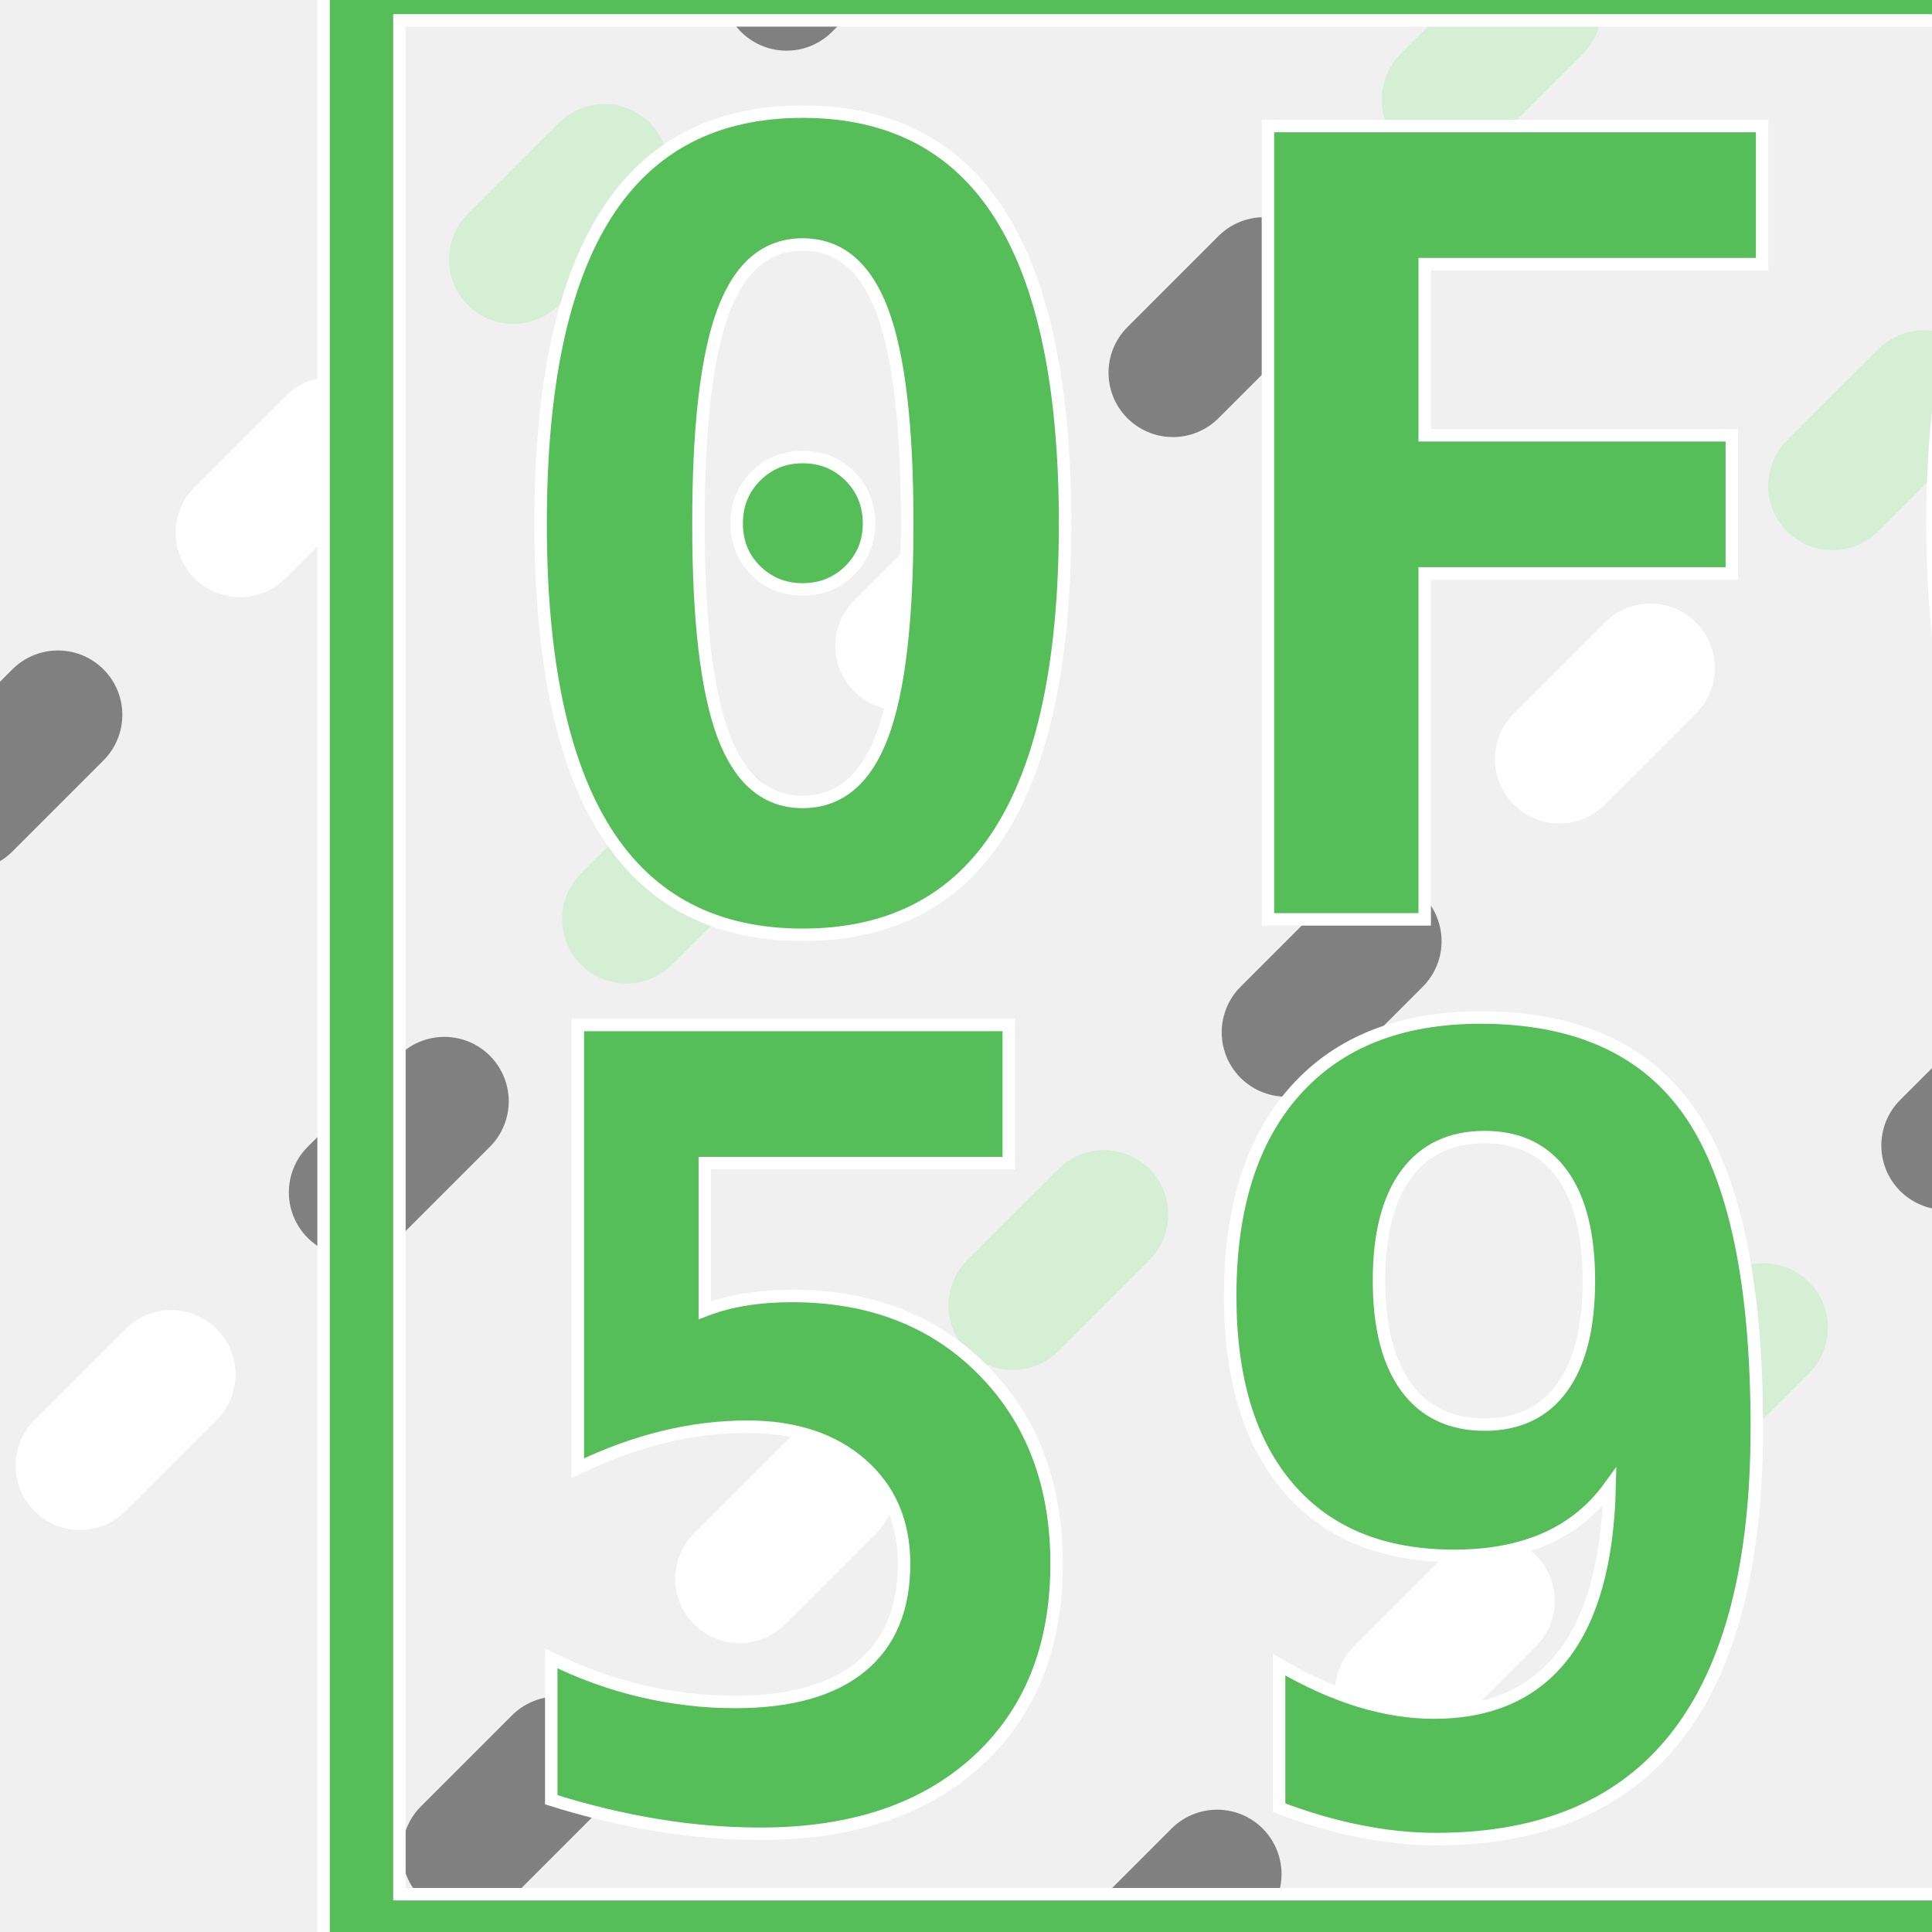
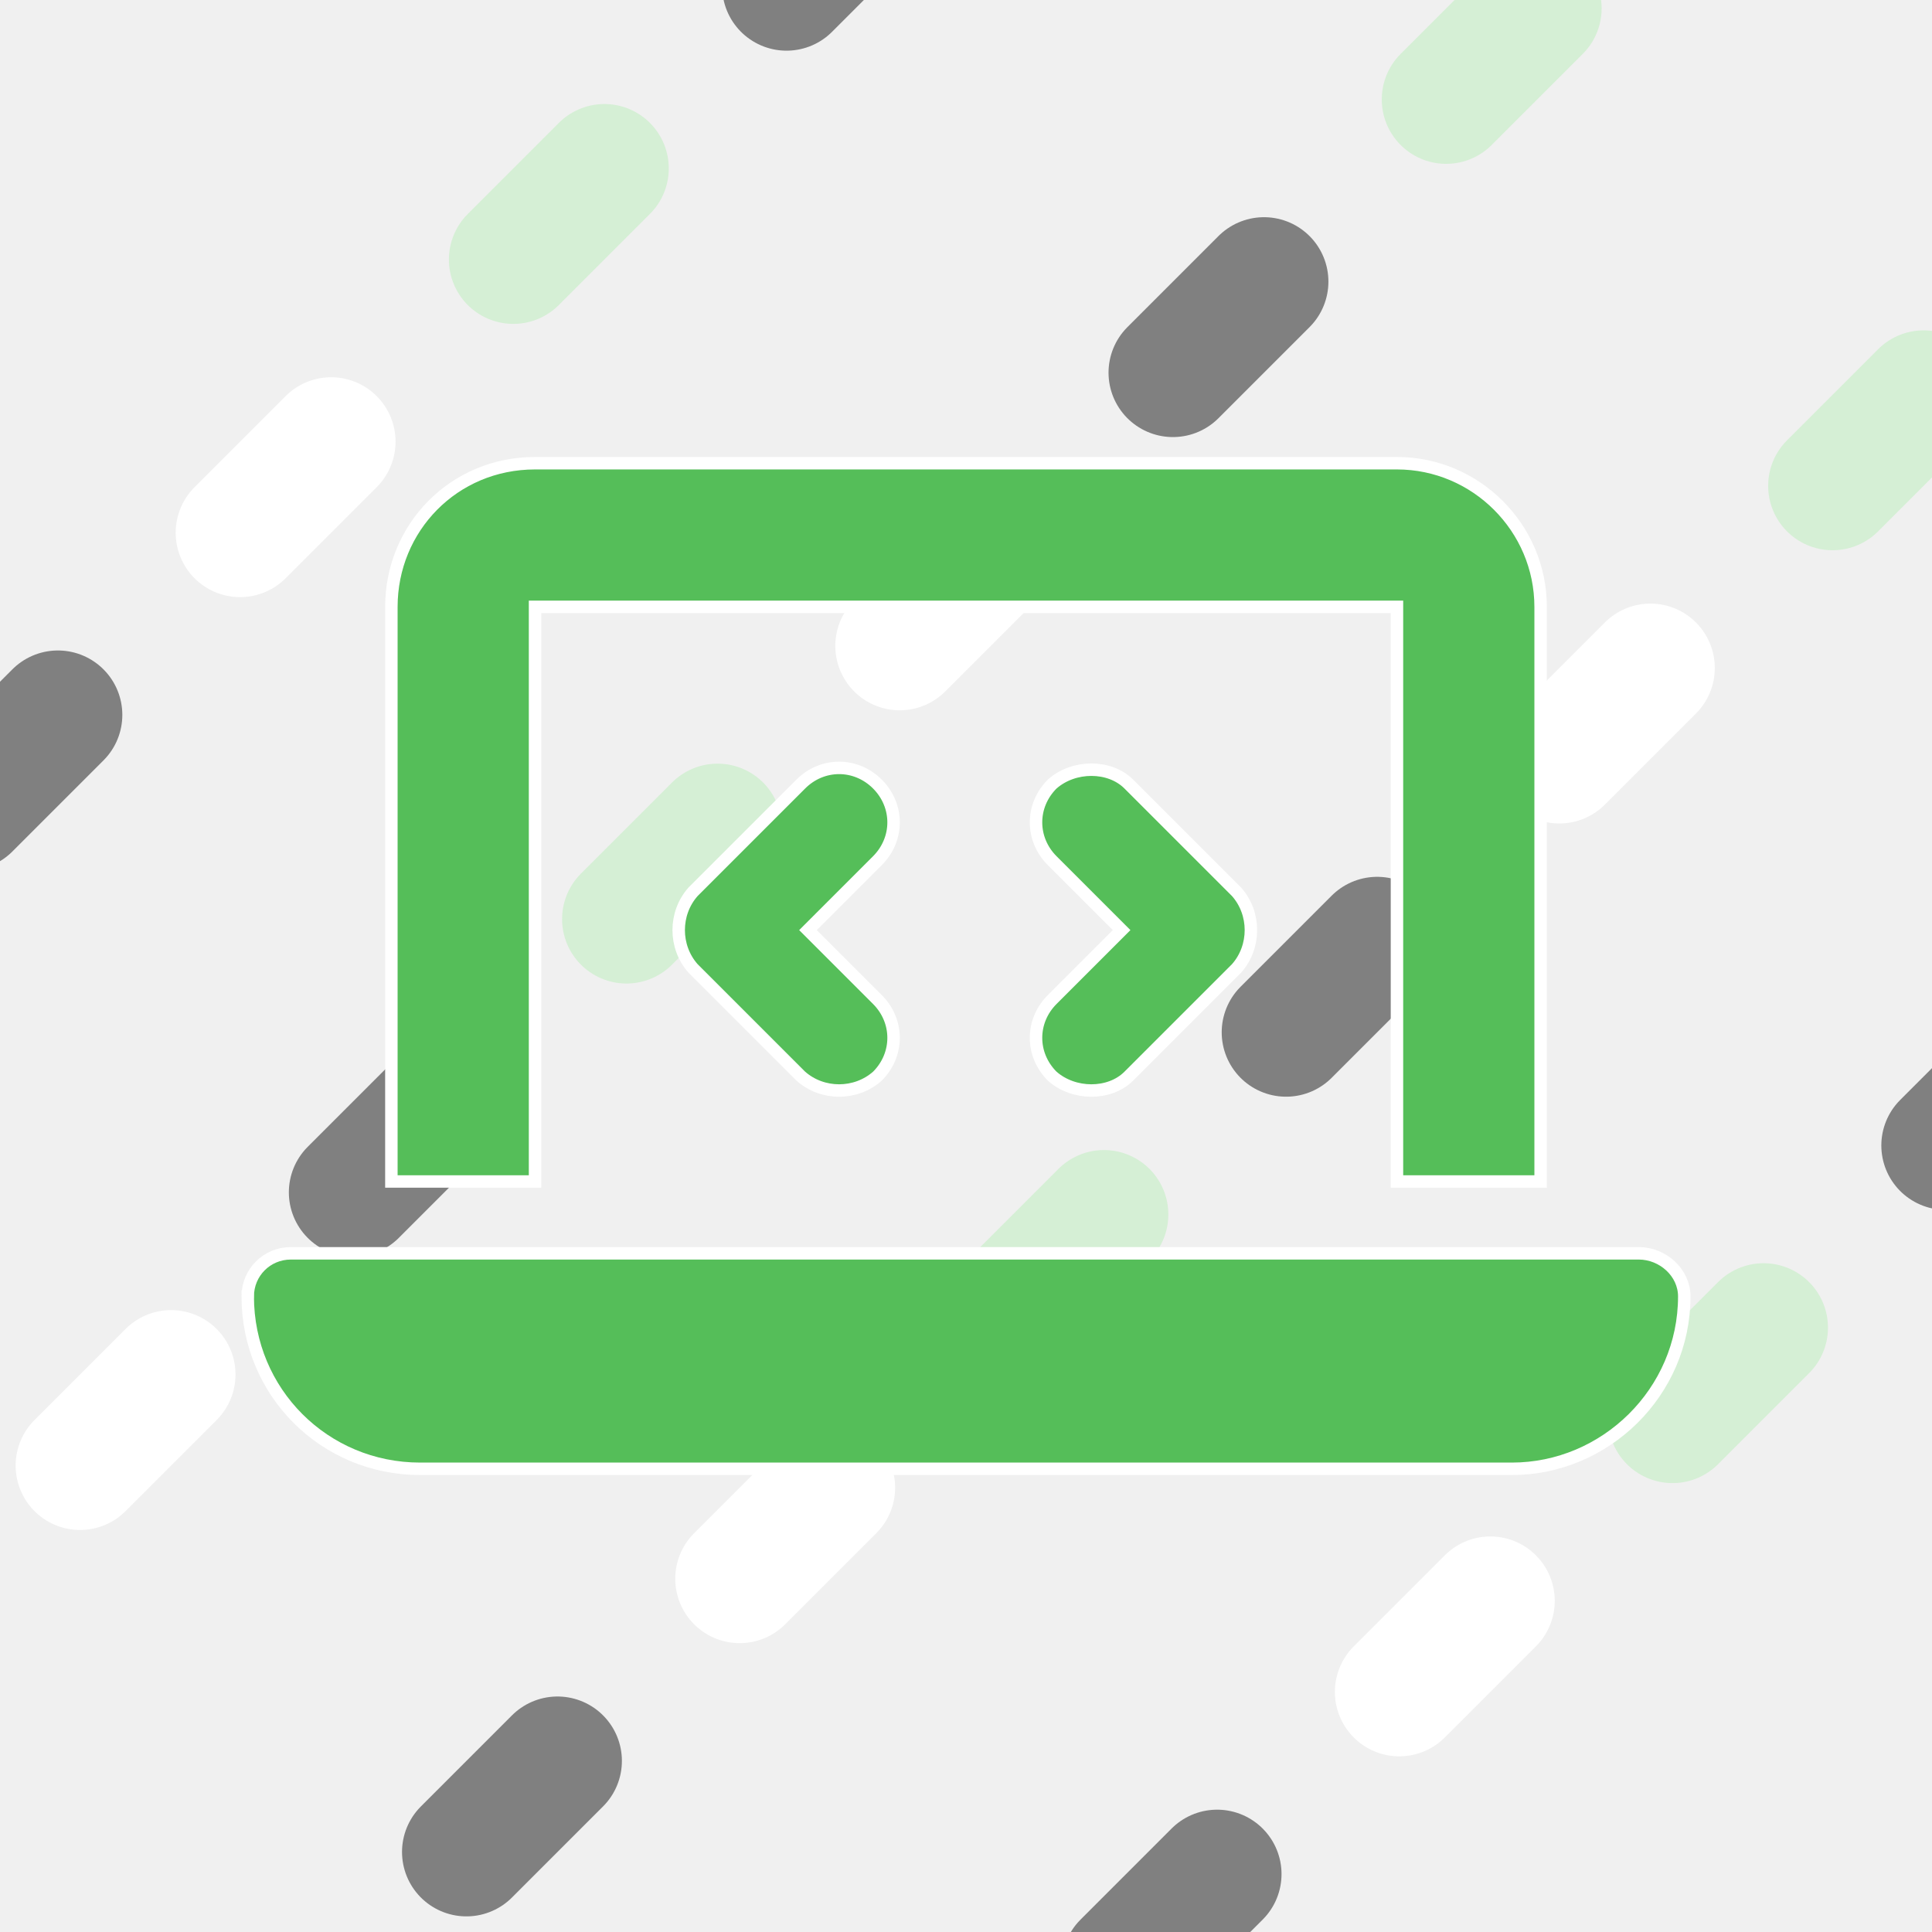
<svg xmlns="http://www.w3.org/2000/svg" width="3840" height="3840" version="1.1" viewBox="0 0 1016 1016" xml:space="preserve">
  <g fill="#55be59" stroke-linecap="round">
    <g stroke="#d5efd5">
      <path d="m-304.8 711.2 1016-1016" stroke-dasharray="67.733, 541.866" stroke-dashoffset="406.4" stroke-width="67.733" />
      <path d="m-101.6 914.4 1016-1016" stroke-dasharray="67.733,541.867" stroke-width="67.733" />
      <path d="m101.6 1117.6 1016-1016" stroke-dasharray="67.733, 541.867" stroke-width="67.733" />
      <path d="m304.8 1320.8 1016-1016" stroke-dasharray="67.733, 541.866" stroke-dashoffset="406.4" stroke-width="67.733" />
    </g>
    <g stroke="#808080">
      <path d="m-304.8 711.2 1016-1016" stroke-dasharray="67.733, 541.866" stroke-dashoffset="203.2" stroke-width="67.733" />
      <path d="m-101.6 914.4 1016-1016" stroke-dasharray="67.733,541.867" stroke-dashoffset="203.2" stroke-width="67.733" />
      <path d="m101.6 1117.6 1016-1016" stroke-dasharray="67.733, 541.866" stroke-dashoffset="406.4" stroke-width="67.733" />
      <path d="m304.8 1320.8 1016-1016" stroke-dasharray="67.733, 541.866" stroke-dashoffset="203.2" stroke-width="67.733" />
    </g>
  </g>
  <g fill="#55be59" stroke="#fff" stroke-linecap="round">
    <path d="m-304.8 711.2 1016-1016" stroke-dasharray="67.733, 541.866" stroke-width="67.733" />
    <path d="m-101.6 914.4 1016-1016" stroke-dasharray="67.733,541.867" stroke-dashoffset="406.4" stroke-width="67.733" />
    <path d="m101.6 1117.6 1016-1016" stroke-dasharray="67.733, 541.866" stroke-dashoffset="203.2" stroke-width="67.733" />
    <path d="m304.8 1320.8 1016-1016" stroke-dasharray="67.733, 541.866" stroke-width="67.733" />
  </g>
  <g>
-     <text x="130.276" y="956.232" fill="#55be59" font-size="1259.1px" stroke="#ffffff" stroke-width="6.551" xml:space="preserve">
-       <tspan x="130.276" y="956.232" fill="#55be59" font-family="'Hasklug Nerd Font Mono'" font-size="1259.1px" font-weight="bold" stroke-width="6.551">󰖟</tspan>
-     </text>
+     <path d="m205.82 319.14v302.18h75.545v-302.18h453.27v302.18h75.545v-302.18c0-41.55-33.995-75.545-75.545-75.545h-453.27c-42.809 0-75.545 33.995-75.545 75.545zm-75.545 362.62c0 50.363 40.291 90.654 90.654 90.654h574.14c49.104 0 90.654-40.291 90.654-90.654 0-12.591-11.332-22.663-23.923-22.663h-708.86c-12.591 0-22.663 10.073-22.663 22.663zm331.14-229.15c11.332-11.332 11.332-28.959 0-40.291s-28.959-11.332-40.291 0l-56.659 56.659c-10.073 11.332-10.073 28.959 0 40.291l56.659 56.659c11.332 10.073 28.959 10.073 40.291 0 11.332-11.332 11.332-28.959 0-40.291l-36.513-36.513zm132.2-40.291c-10.073-10.073-28.959-10.073-40.291 0-11.332 11.332-11.332 28.959 0 40.291l36.513 36.513-36.513 36.513c-11.332 11.332-11.332 28.959 0 40.291 11.332 10.073 30.218 10.073 40.291 0l56.659-56.659c10.073-11.332 10.073-28.959 0-40.291z" fill="#55be59" stroke="#fff" stroke-width="6.551" aria-label="" />
  </g>
</svg>
